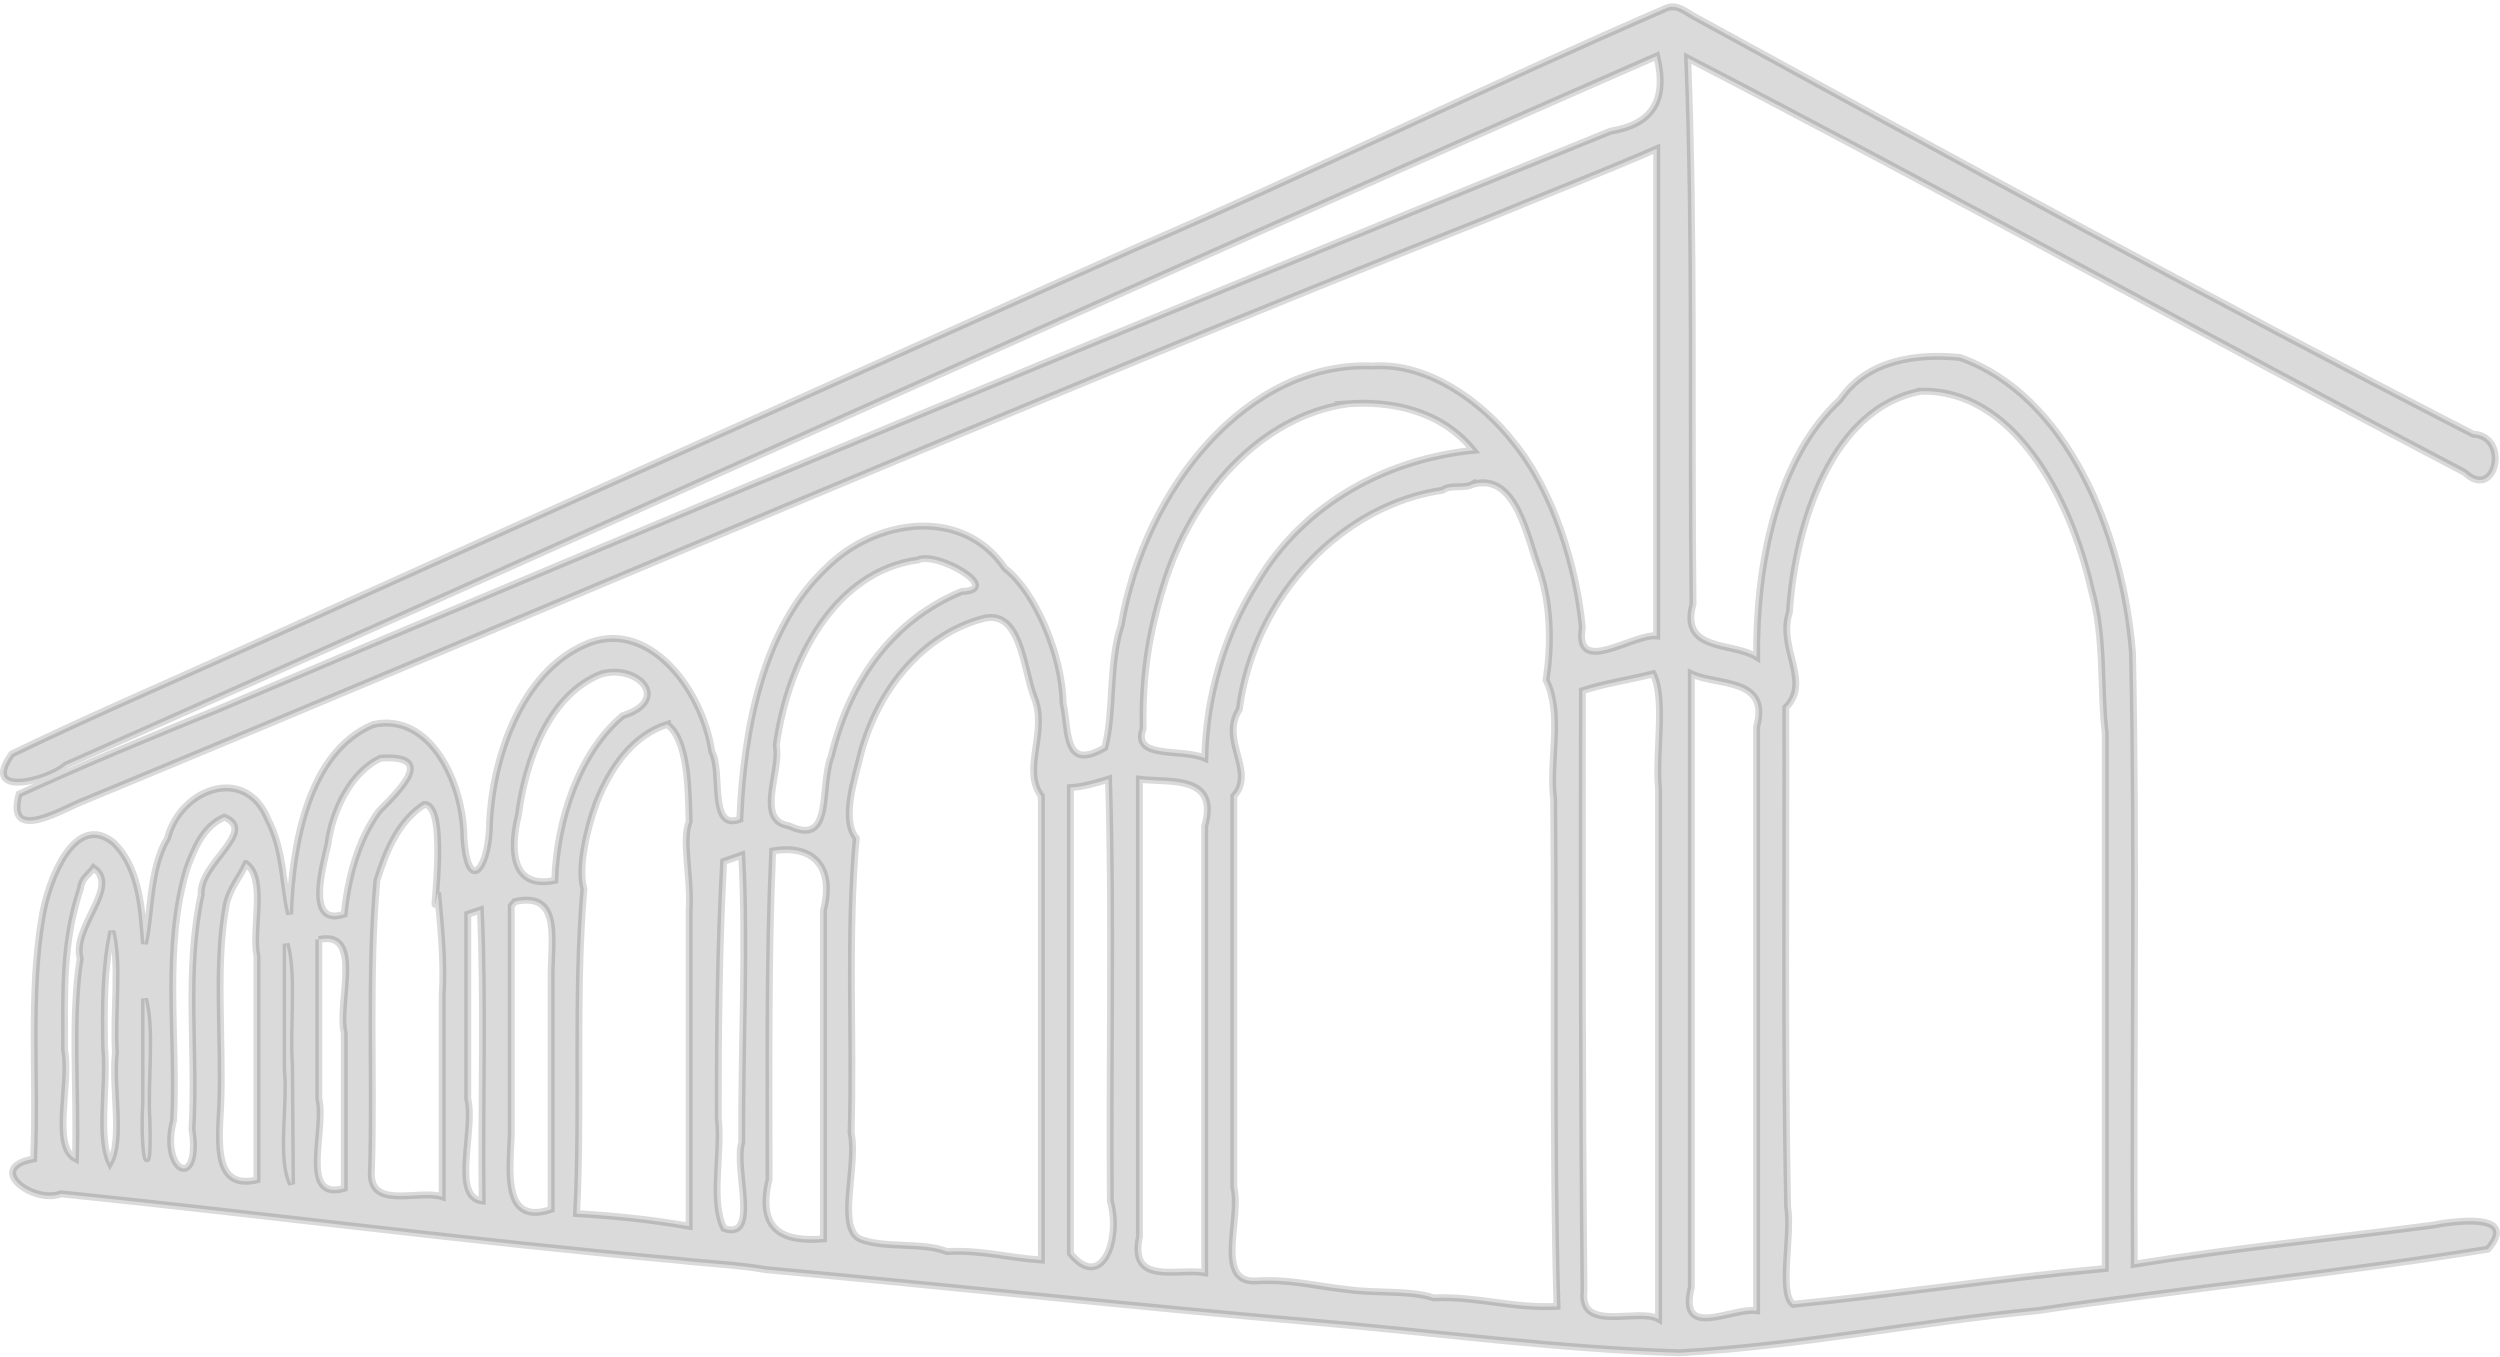
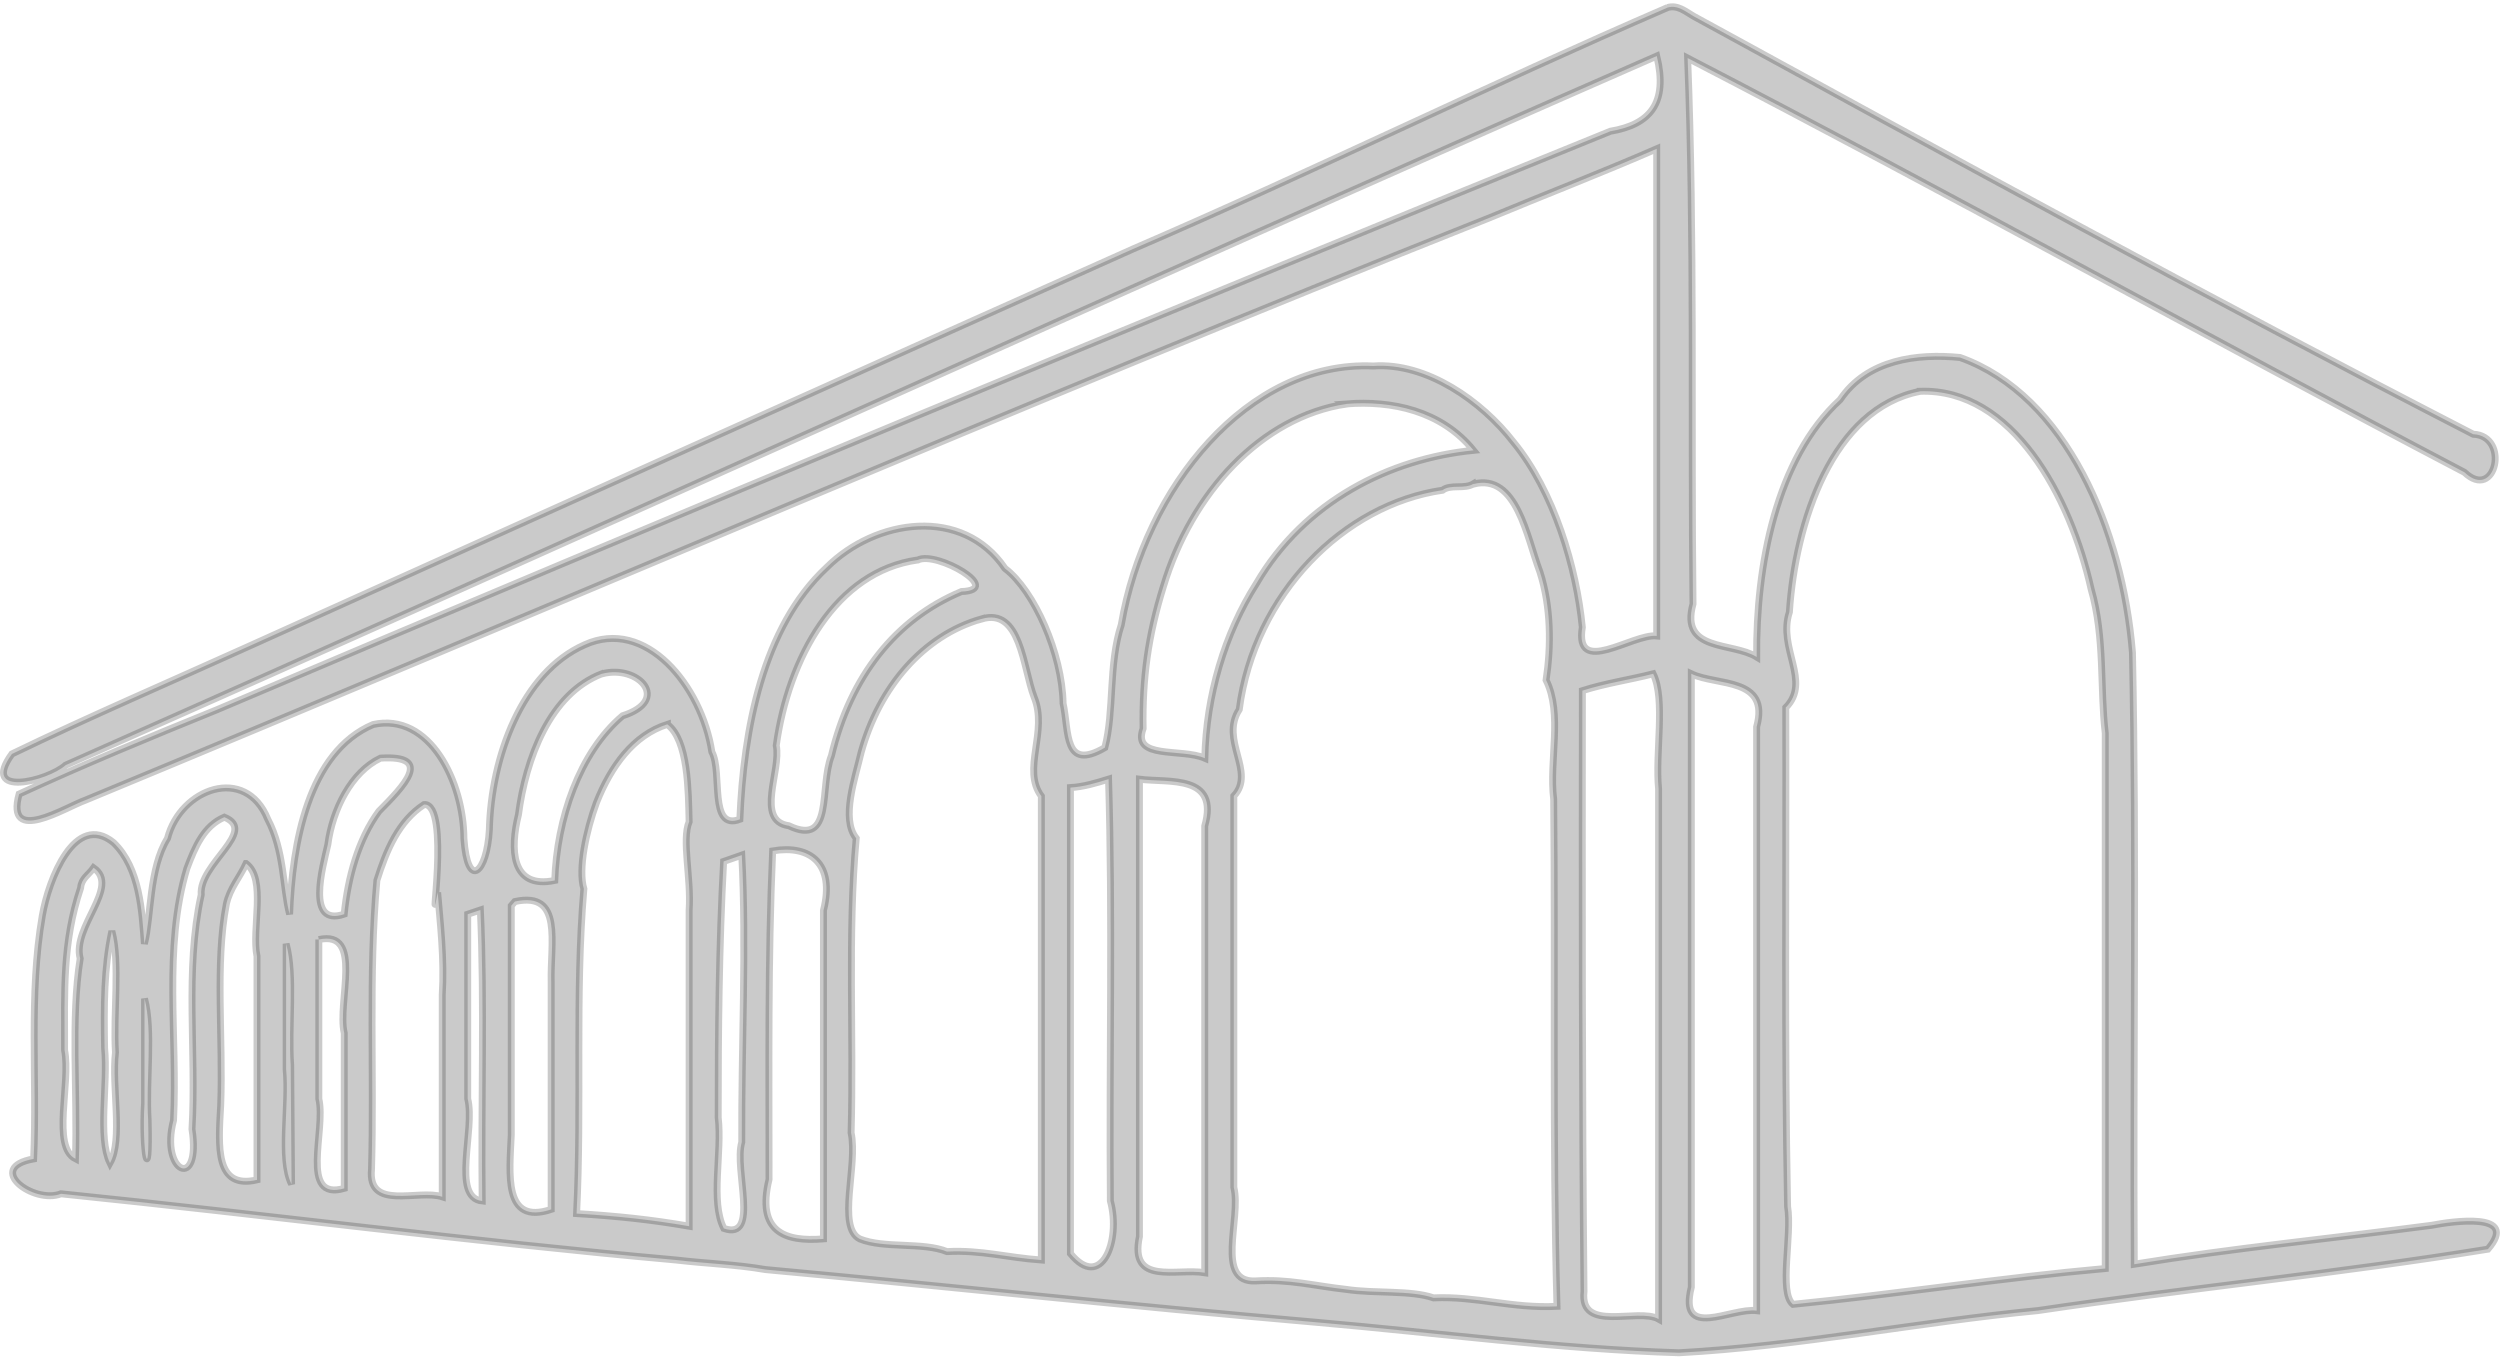
<svg xmlns="http://www.w3.org/2000/svg" width="40.18mm" height="21.799mm" viewBox="0 0 40.18 21.799" version="1.1" id="svg1">
  <defs id="defs1">
    <rect x="140.827" y="319.208" width="221.3" height="65.719" id="rect66" />
  </defs>
  <g id="layer1" transform="translate(-127.1482,-119.3125)">
-     <path d="m 153.952,119.433 c -2.878,1.245 -5.715,2.639 -8.594,3.881 -4.743,2.121 -9.48,4.25 -14.216,6.388 -1.268,0.573 -2.547,1.122 -3.802,1.728 -0.516,0.711 0.578,0.437 0.864,0.18 8.529,-3.783 17.03,-7.655 25.572,-11.397 0.185,0.76 -0.11,1.102 -0.746,1.209 -7.48,3.036 -14.95,6.132 -22.394,9.297 -1.066,0.432 -2.131,0.873 -3.181,1.356 -0.225,0.83 0.745,0.211 1.07,0.096 7.516,-3.113 14.995,-6.348 22.545,-9.351 0.901,-0.375 1.809,-0.726 2.705,-1.116 0,2.61 0,5.219 0,7.829 -0.389,-0.039 -1.325,0.666 -1.196,-0.14 -0.095,-0.961 -0.453,-2.181 -1.109,-2.978 -0.506,-0.655 -1.392,-1.281 -2.25,-1.22 -2.013,-0.092 -3.676,1.958 -4.051,4.16 -0.207,0.629 -0.11,1.392 -0.264,1.974 -0.666,0.386 -0.571,-0.25 -0.671,-0.712 -0.014,-0.796 -0.461,-1.809 -0.934,-2.169 -0.679,-1.002 -2.076,-0.802 -2.866,-0.015 -1.036,0.967 -1.334,2.608 -1.395,4.048 -0.506,0.189 -0.274,-0.754 -0.45,-1.084 -0.164,-1.06 -1.062,-2.172 -2.048,-1.72 -1.002,0.445 -1.5,1.799 -1.528,2.974 -0.039,0.697 -0.351,0.979 -0.409,0.136 -0.004,-0.905 -0.547,-2.03 -1.459,-1.83 -1.044,0.442 -1.301,1.914 -1.342,3.05 -0.113,-0.437 -0.082,-1.014 -0.352,-1.529 -0.355,-0.875 -1.402,-0.499 -1.611,0.31 -0.3,0.489 -0.258,1.247 -0.371,1.694 -0.04,-0.521 -0.069,-1.215 -0.496,-1.627 -0.619,-0.503 -1.046,0.591 -1.145,1.175 -0.221,1.268 -0.081,2.605 -0.139,3.908 -0.791,0.143 -0.003,0.734 0.44,0.561 3.3,0.337 6.612,0.772 9.893,1.065 0.472,0.056 0.957,0.071 1.429,0.153 2.961,0.273 5.886,0.591 8.838,0.846 1.959,0.17 3.907,0.432 5.844,0.491 1.919,-0.103 3.845,-0.493 5.77,-0.678 2.395,-0.357 4.85,-0.599 7.231,-0.987 0.52,-0.609 -0.59,-0.445 -0.901,-0.384 -1.589,0.21 -3.191,0.366 -4.783,0.626 -0.02,-3.273 0.039,-6.568 -0.029,-9.828 -0.158,-1.963 -1.06,-4.136 -2.772,-4.745 -0.682,-0.067 -1.49,0.029 -1.926,0.678 -1.03,0.946 -1.352,2.665 -1.342,4.135 -0.397,-0.245 -1.236,-0.077 -1.023,-0.852 -0.033,-2.929 0.028,-5.875 -0.086,-8.773 4.181,2.165 8.313,4.468 12.484,6.657 0.506,0.481 0.736,-0.587 0.141,-0.612 -4.204,-2.165 -8.369,-4.439 -12.528,-6.717 -0.136,-0.079 -0.256,-0.186 -0.418,-0.141 z m 4.056,6.168 c 1.484,-0.049 2.417,1.693 2.749,3.18 0.223,0.773 0.141,1.6 0.227,2.315 0,2.868 0,5.736 0,8.604 -1.683,0.151 -3.34,0.411 -5.019,0.576 -0.233,-0.188 -0.01,-1.114 -0.087,-1.573 -0.052,-2.671 -0.021,-5.345 -0.029,-8.018 0.417,-0.421 -0.133,-0.952 0.058,-1.534 0.095,-1.44 0.689,-3.274 2.101,-3.549 z m -9.221,0.203 c 0.726,-0.057 1.523,0.106 2.043,0.746 -1.337,0.135 -2.71,0.807 -3.489,2.141 -0.513,0.807 -0.807,1.805 -0.829,2.807 -0.376,-0.164 -1.175,0.026 -0.992,-0.476 -0.013,-0.804 0.079,-1.49 0.327,-2.286 0.45,-1.498 1.571,-2.727 2.942,-2.931 z m 2.043,1.288 c 0.697,-0.177 0.856,0.855 1.068,1.413 0.18,0.563 0.182,1.192 0.099,1.738 0.27,0.544 0.045,1.292 0.122,1.915 0.027,2.711 -0.021,5.469 0.053,8.15 -0.719,0.038 -1.299,-0.168 -1.984,-0.136 -0.364,-0.127 -0.946,-0.067 -1.401,-0.136 -0.533,-0.059 -0.914,-0.169 -1.459,-0.136 -0.662,0.033 -0.225,-1.006 -0.35,-1.505 0,-2.096 0,-4.193 0,-6.289 0.361,-0.384 -0.231,-0.898 0.087,-1.39 0.245,-1.861 1.682,-3.295 3.268,-3.525 0.131,-0.1 0.349,-0.012 0.496,-0.102 z m -8.929,1.22 c 0.302,-0.148 1.394,0.484 0.7,0.508 -1.06,0.442 -1.786,1.365 -2.09,2.638 -0.201,0.516 0.044,1.471 -0.685,1.126 -0.546,-0.079 -0.119,-0.887 -0.202,-1.29 0.193,-1.399 0.956,-2.801 2.276,-2.982 z m 1.021,0.949 c 0.634,-0.191 0.665,0.778 0.846,1.254 0.23,0.558 -0.204,1.162 0.117,1.593 0,2.485 0,4.971 0,7.456 -0.565,-0.041 -0.961,-0.164 -1.517,-0.136 -0.39,-0.157 -1.011,-0.045 -1.401,-0.203 -0.376,-0.188 -0.027,-1.186 -0.14,-1.706 0.045,-1.573 -0.058,-3.188 0.082,-4.734 -0.25,-0.314 -0.017,-0.965 0.08,-1.383 0.29,-1.047 1.001,-1.877 1.933,-2.142 z m -6.099,0.881 c 0.588,-0.156 1.119,0.425 0.331,0.675 -0.698,0.594 -1.055,1.66 -1.09,2.646 -0.71,0.148 -0.718,-0.516 -0.584,-1.054 0.12,-0.907 0.505,-1.947 1.342,-2.268 z m 16.895,0 c 0.203,0.415 0.03,1.265 0.087,1.848 0,2.841 0,5.681 0,8.522 -0.332,-0.187 -1.271,0.229 -1.199,-0.442 -0.032,-3.217 -0.029,-6.437 -0.026,-9.657 0.372,-0.119 0.761,-0.175 1.138,-0.271 z m 0.613,0 c 0.419,0.199 1.269,0.052 1.05,0.852 0,3.128 0,6.255 0,9.383 -0.413,-0.051 -1.264,0.482 -1.05,-0.378 0,-3.286 0,-6.571 0,-9.857 z m -16.457,0.813 c 0.337,0.254 0.337,1.065 0.35,1.564 -0.122,0.298 0.036,0.897 0,1.426 0,1.692 0,3.384 0,5.075 -0.622,-0.107 -1.149,-0.162 -1.809,-0.203 0.088,-1.733 -0.029,-3.51 0.117,-5.219 -0.095,-0.312 0.036,-0.936 0.204,-1.39 0.233,-0.581 0.59,-1.08 1.138,-1.254 z m -4.61,0.542 c 0.872,-0.054 0.362,0.463 -0.026,0.854 -0.335,0.458 -0.498,1.065 -0.558,1.654 -0.618,0.209 -0.347,-0.75 -0.263,-1.118 0.074,-0.562 0.377,-1.168 0.846,-1.39 z m 11.701,0.339 c 0.068,2.191 0.01,4.529 0.029,6.777 0.177,0.651 -0.15,1.451 -0.642,0.847 0,-2.496 0,-4.993 0,-7.489 0.21,-0.013 0.41,-0.073 0.613,-0.136 z m 0.496,0 c 0.478,0.06 1.286,-0.082 1.05,0.752 0,2.393 0,4.786 0,7.179 -0.452,-0.075 -1.218,0.214 -1.05,-0.581 0,-2.45 0,-4.899 0,-7.349 z m -11.497,0.407 c 0.438,-0.031 0.059,2.286 0.218,1.413 0.042,0.504 0.11,1.067 0.074,1.65 0,1.08 0,2.161 0,3.241 -0.39,-0.125 -1.202,0.233 -1.137,-0.443 0.044,-1.543 -0.05,-3.123 0.086,-4.641 0.154,-0.489 0.351,-0.955 0.759,-1.22 z m -3.21,0.203 c 0.546,0.223 -0.414,0.751 -0.372,1.247 -0.268,1.217 -0.075,2.515 -0.148,3.767 0.154,1.001 -0.521,0.706 -0.297,-0.142 0.068,-1.354 -0.171,-2.76 0.215,-4.049 0.133,-0.351 0.272,-0.682 0.602,-0.823 z m 8.812,0.542 c 0.61,-0.105 1.006,0.21 0.817,0.957 0,1.76 0,3.519 0,5.279 -0.628,0.051 -1.078,-0.114 -0.875,-0.957 0.001,-1.76 -0.02,-3.52 0.058,-5.279 z m -0.496,0.068 c 0.079,1.473 -0.008,3.092 0,4.614 -0.13,0.434 0.299,1.588 -0.288,1.386 -0.221,-0.434 -0.025,-1.217 -0.091,-1.781 -7.9e-4,-1.368 0.013,-2.772 0.087,-4.117 0.097,-0.034 0.195,-0.068 0.292,-0.102 z m -7.966,0.136 c 0.333,0.246 0.084,1.043 0.175,1.493 0,1.197 0,2.394 0,3.59 -0.675,0.159 -0.623,-0.526 -0.584,-1.197 0.042,-1.077 -0.095,-2.275 0.091,-3.236 0.055,-0.252 0.215,-0.427 0.317,-0.65 z m -2.451,0.068 c 0.435,0.305 -0.351,0.943 -0.216,1.459 -0.155,0.959 -0.041,2.151 -0.076,3.218 -0.389,-0.198 -0.072,-1.215 -0.175,-1.746 -2.7e-4,-0.954 -0.035,-1.734 0.258,-2.609 0.01,-0.15 0.136,-0.217 0.209,-0.322 z m 6.77,0.542 c 0.785,-0.171 0.566,0.665 0.584,1.3 0,1.216 0,2.432 0,3.648 -0.775,0.259 -0.669,-0.574 -0.642,-1.197 0,-1.228 0,-2.455 0,-3.683 z m -0.554,0.136 c 0.068,1.491 0.01,3.129 0.029,4.677 -0.504,-0.053 -0.107,-1.151 -0.233,-1.643 0,-0.989 0,-1.977 0,-2.966 0.068,-0.023 0.136,-0.045 0.204,-0.068 z m -5.923,0.339 c 0.136,0.514 0.019,1.323 0.058,1.951 -0.064,0.552 0.125,1.398 -0.088,1.777 -0.201,-0.416 -0.03,-1.264 -0.087,-1.848 -0.011,-0.689 -0.012,-1.275 0.117,-1.88 z m 3.326,0.136 c 0.728,-0.16 0.291,1.005 0.409,1.505 0,0.831 0,1.663 0,2.494 -0.732,0.212 -0.289,-0.939 -0.409,-1.438 0,-0.854 0,-1.708 0,-2.562 z m -0.525,0.068 c 0.14,0.514 0.029,1.323 0.073,1.951 0.005,0.638 0.01,1.275 0.014,1.913 -0.203,-0.415 -0.03,-1.265 -0.087,-1.848 0,-0.672 0,-1.343 0,-2.015 z m -2.276,0.881 c 0.136,0.514 0.019,1.323 0.058,1.951 0.029,1.154 -0.105,0.496 -0.058,-0.267 0,-0.561 0,-1.123 0,-1.684 z" style="fill:#2c2c2c;fill-opacity:0.173;stroke:#2c2c2c;stroke-width:0.112;stroke-dasharray:none;stroke-opacity:0.173" id="path35-4" />
+     <path d="m 153.952,119.433 c -2.878,1.245 -5.715,2.639 -8.594,3.881 -4.743,2.121 -9.48,4.25 -14.216,6.388 -1.268,0.573 -2.547,1.122 -3.802,1.728 -0.516,0.711 0.578,0.437 0.864,0.18 8.529,-3.783 17.03,-7.655 25.572,-11.397 0.185,0.76 -0.11,1.102 -0.746,1.209 -7.48,3.036 -14.95,6.132 -22.394,9.297 -1.066,0.432 -2.131,0.873 -3.181,1.356 -0.225,0.83 0.745,0.211 1.07,0.096 7.516,-3.113 14.995,-6.348 22.545,-9.351 0.901,-0.375 1.809,-0.726 2.705,-1.116 0,2.61 0,5.219 0,7.829 -0.389,-0.039 -1.325,0.666 -1.196,-0.14 -0.095,-0.961 -0.453,-2.181 -1.109,-2.978 -0.506,-0.655 -1.392,-1.281 -2.25,-1.22 -2.013,-0.092 -3.676,1.958 -4.051,4.16 -0.207,0.629 -0.11,1.392 -0.264,1.974 -0.666,0.386 -0.571,-0.25 -0.671,-0.712 -0.014,-0.796 -0.461,-1.809 -0.934,-2.169 -0.679,-1.002 -2.076,-0.802 -2.866,-0.015 -1.036,0.967 -1.334,2.608 -1.395,4.048 -0.506,0.189 -0.274,-0.754 -0.45,-1.084 -0.164,-1.06 -1.062,-2.172 -2.048,-1.72 -1.002,0.445 -1.5,1.799 -1.528,2.974 -0.039,0.697 -0.351,0.979 -0.409,0.136 -0.004,-0.905 -0.547,-2.03 -1.459,-1.83 -1.044,0.442 -1.301,1.914 -1.342,3.05 -0.113,-0.437 -0.082,-1.014 -0.352,-1.529 -0.355,-0.875 -1.402,-0.499 -1.611,0.31 -0.3,0.489 -0.258,1.247 -0.371,1.694 -0.04,-0.521 -0.069,-1.215 -0.496,-1.627 -0.619,-0.503 -1.046,0.591 -1.145,1.175 -0.221,1.268 -0.081,2.605 -0.139,3.908 -0.791,0.143 -0.003,0.734 0.44,0.561 3.3,0.337 6.612,0.772 9.893,1.065 0.472,0.056 0.957,0.071 1.429,0.153 2.961,0.273 5.886,0.591 8.838,0.846 1.959,0.17 3.907,0.432 5.844,0.491 1.919,-0.103 3.845,-0.493 5.77,-0.678 2.395,-0.357 4.85,-0.599 7.231,-0.987 0.52,-0.609 -0.59,-0.445 -0.901,-0.384 -1.589,0.21 -3.191,0.366 -4.783,0.626 -0.02,-3.273 0.039,-6.568 -0.029,-9.828 -0.158,-1.963 -1.06,-4.136 -2.772,-4.745 -0.682,-0.067 -1.49,0.029 -1.926,0.678 -1.03,0.946 -1.352,2.665 -1.342,4.135 -0.397,-0.245 -1.236,-0.077 -1.023,-0.852 -0.033,-2.929 0.028,-5.875 -0.086,-8.773 4.181,2.165 8.313,4.468 12.484,6.657 0.506,0.481 0.736,-0.587 0.141,-0.612 -4.204,-2.165 -8.369,-4.439 -12.528,-6.717 -0.136,-0.079 -0.256,-0.186 -0.418,-0.141 z m 4.056,6.168 c 1.484,-0.049 2.417,1.693 2.749,3.18 0.223,0.773 0.141,1.6 0.227,2.315 0,2.868 0,5.736 0,8.604 -1.683,0.151 -3.34,0.411 -5.019,0.576 -0.233,-0.188 -0.01,-1.114 -0.087,-1.573 -0.052,-2.671 -0.021,-5.345 -0.029,-8.018 0.417,-0.421 -0.133,-0.952 0.058,-1.534 0.095,-1.44 0.689,-3.274 2.101,-3.549 z m -9.221,0.203 c 0.726,-0.057 1.523,0.106 2.043,0.746 -1.337,0.135 -2.71,0.807 -3.489,2.141 -0.513,0.807 -0.807,1.805 -0.829,2.807 -0.376,-0.164 -1.175,0.026 -0.992,-0.476 -0.013,-0.804 0.079,-1.49 0.327,-2.286 0.45,-1.498 1.571,-2.727 2.942,-2.931 z m 2.043,1.288 c 0.697,-0.177 0.856,0.855 1.068,1.413 0.18,0.563 0.182,1.192 0.099,1.738 0.27,0.544 0.045,1.292 0.122,1.915 0.027,2.711 -0.021,5.469 0.053,8.15 -0.719,0.038 -1.299,-0.168 -1.984,-0.136 -0.364,-0.127 -0.946,-0.067 -1.401,-0.136 -0.533,-0.059 -0.914,-0.169 -1.459,-0.136 -0.662,0.033 -0.225,-1.006 -0.35,-1.505 0,-2.096 0,-4.193 0,-6.289 0.361,-0.384 -0.231,-0.898 0.087,-1.39 0.245,-1.861 1.682,-3.295 3.268,-3.525 0.131,-0.1 0.349,-0.012 0.496,-0.102 z m -8.929,1.22 c 0.302,-0.148 1.394,0.484 0.7,0.508 -1.06,0.442 -1.786,1.365 -2.09,2.638 -0.201,0.516 0.044,1.471 -0.685,1.126 -0.546,-0.079 -0.119,-0.887 -0.202,-1.29 0.193,-1.399 0.956,-2.801 2.276,-2.982 z m 1.021,0.949 c 0.634,-0.191 0.665,0.778 0.846,1.254 0.23,0.558 -0.204,1.162 0.117,1.593 0,2.485 0,4.971 0,7.456 -0.565,-0.041 -0.961,-0.164 -1.517,-0.136 -0.39,-0.157 -1.011,-0.045 -1.401,-0.203 -0.376,-0.188 -0.027,-1.186 -0.14,-1.706 0.045,-1.573 -0.058,-3.188 0.082,-4.734 -0.25,-0.314 -0.017,-0.965 0.08,-1.383 0.29,-1.047 1.001,-1.877 1.933,-2.142 z m -6.099,0.881 c 0.588,-0.156 1.119,0.425 0.331,0.675 -0.698,0.594 -1.055,1.66 -1.09,2.646 -0.71,0.148 -0.718,-0.516 -0.584,-1.054 0.12,-0.907 0.505,-1.947 1.342,-2.268 z m 16.895,0 c 0.203,0.415 0.03,1.265 0.087,1.848 0,2.841 0,5.681 0,8.522 -0.332,-0.187 -1.271,0.229 -1.199,-0.442 -0.032,-3.217 -0.029,-6.437 -0.026,-9.657 0.372,-0.119 0.761,-0.175 1.138,-0.271 z m 0.613,0 c 0.419,0.199 1.269,0.052 1.05,0.852 0,3.128 0,6.255 0,9.383 -0.413,-0.051 -1.264,0.482 -1.05,-0.378 0,-3.286 0,-6.571 0,-9.857 z m -16.457,0.813 c 0.337,0.254 0.337,1.065 0.35,1.564 -0.122,0.298 0.036,0.897 0,1.426 0,1.692 0,3.384 0,5.075 -0.622,-0.107 -1.149,-0.162 -1.809,-0.203 0.088,-1.733 -0.029,-3.51 0.117,-5.219 -0.095,-0.312 0.036,-0.936 0.204,-1.39 0.233,-0.581 0.59,-1.08 1.138,-1.254 z m -4.61,0.542 c 0.872,-0.054 0.362,0.463 -0.026,0.854 -0.335,0.458 -0.498,1.065 -0.558,1.654 -0.618,0.209 -0.347,-0.75 -0.263,-1.118 0.074,-0.562 0.377,-1.168 0.846,-1.39 z m 11.701,0.339 c 0.068,2.191 0.01,4.529 0.029,6.777 0.177,0.651 -0.15,1.451 -0.642,0.847 0,-2.496 0,-4.993 0,-7.489 0.21,-0.013 0.41,-0.073 0.613,-0.136 z m 0.496,0 c 0.478,0.06 1.286,-0.082 1.05,0.752 0,2.393 0,4.786 0,7.179 -0.452,-0.075 -1.218,0.214 -1.05,-0.581 0,-2.45 0,-4.899 0,-7.349 z m -11.497,0.407 c 0.438,-0.031 0.059,2.286 0.218,1.413 0.042,0.504 0.11,1.067 0.074,1.65 0,1.08 0,2.161 0,3.241 -0.39,-0.125 -1.202,0.233 -1.137,-0.443 0.044,-1.543 -0.05,-3.123 0.086,-4.641 0.154,-0.489 0.351,-0.955 0.759,-1.22 z m -3.21,0.203 c 0.546,0.223 -0.414,0.751 -0.372,1.247 -0.268,1.217 -0.075,2.515 -0.148,3.767 0.154,1.001 -0.521,0.706 -0.297,-0.142 0.068,-1.354 -0.171,-2.76 0.215,-4.049 0.133,-0.351 0.272,-0.682 0.602,-0.823 z m 8.812,0.542 c 0.61,-0.105 1.006,0.21 0.817,0.957 0,1.76 0,3.519 0,5.279 -0.628,0.051 -1.078,-0.114 -0.875,-0.957 0.001,-1.76 -0.02,-3.52 0.058,-5.279 z m -0.496,0.068 c 0.079,1.473 -0.008,3.092 0,4.614 -0.13,0.434 0.299,1.588 -0.288,1.386 -0.221,-0.434 -0.025,-1.217 -0.091,-1.781 -7.9e-4,-1.368 0.013,-2.772 0.087,-4.117 0.097,-0.034 0.195,-0.068 0.292,-0.102 z m -7.966,0.136 c 0.333,0.246 0.084,1.043 0.175,1.493 0,1.197 0,2.394 0,3.59 -0.675,0.159 -0.623,-0.526 -0.584,-1.197 0.042,-1.077 -0.095,-2.275 0.091,-3.236 0.055,-0.252 0.215,-0.427 0.317,-0.65 z m -2.451,0.068 c 0.435,0.305 -0.351,0.943 -0.216,1.459 -0.155,0.959 -0.041,2.151 -0.076,3.218 -0.389,-0.198 -0.072,-1.215 -0.175,-1.746 -2.7e-4,-0.954 -0.035,-1.734 0.258,-2.609 0.01,-0.15 0.136,-0.217 0.209,-0.322 z m 6.77,0.542 c 0.785,-0.171 0.566,0.665 0.584,1.3 0,1.216 0,2.432 0,3.648 -0.775,0.259 -0.669,-0.574 -0.642,-1.197 0,-1.228 0,-2.455 0,-3.683 z m -0.554,0.136 c 0.068,1.491 0.01,3.129 0.029,4.677 -0.504,-0.053 -0.107,-1.151 -0.233,-1.643 0,-0.989 0,-1.977 0,-2.966 0.068,-0.023 0.136,-0.045 0.204,-0.068 z m -5.923,0.339 c 0.136,0.514 0.019,1.323 0.058,1.951 -0.064,0.552 0.125,1.398 -0.088,1.777 -0.201,-0.416 -0.03,-1.264 -0.087,-1.848 -0.011,-0.689 -0.012,-1.275 0.117,-1.88 z m 3.326,0.136 c 0.728,-0.16 0.291,1.005 0.409,1.505 0,0.831 0,1.663 0,2.494 -0.732,0.212 -0.289,-0.939 -0.409,-1.438 0,-0.854 0,-1.708 0,-2.562 z m -0.525,0.068 c 0.14,0.514 0.029,1.323 0.073,1.951 0.005,0.638 0.01,1.275 0.014,1.913 -0.203,-0.415 -0.03,-1.265 -0.087,-1.848 0,-0.672 0,-1.343 0,-2.015 z m -2.276,0.881 c 0.136,0.514 0.019,1.323 0.058,1.951 0.029,1.154 -0.105,0.496 -0.058,-0.267 0,-0.561 0,-1.123 0,-1.684 z" style="fill:#2c2c2c;fill-opacity:0.25;stroke:#2c2c2c;stroke-width:0.112;stroke-dasharray:none;stroke-opacity:0.25" id="path35-4" />
    <text xml:space="preserve" transform="matrix(0.2645833,0,0,0.2645833,67.64237,170.865)" id="text66" style="text-align:start;writing-mode:lr-tb;direction:ltr;white-space:pre;shape-inside:url(#rect66);display:inline;fill:#000000" />
  </g>
</svg>
